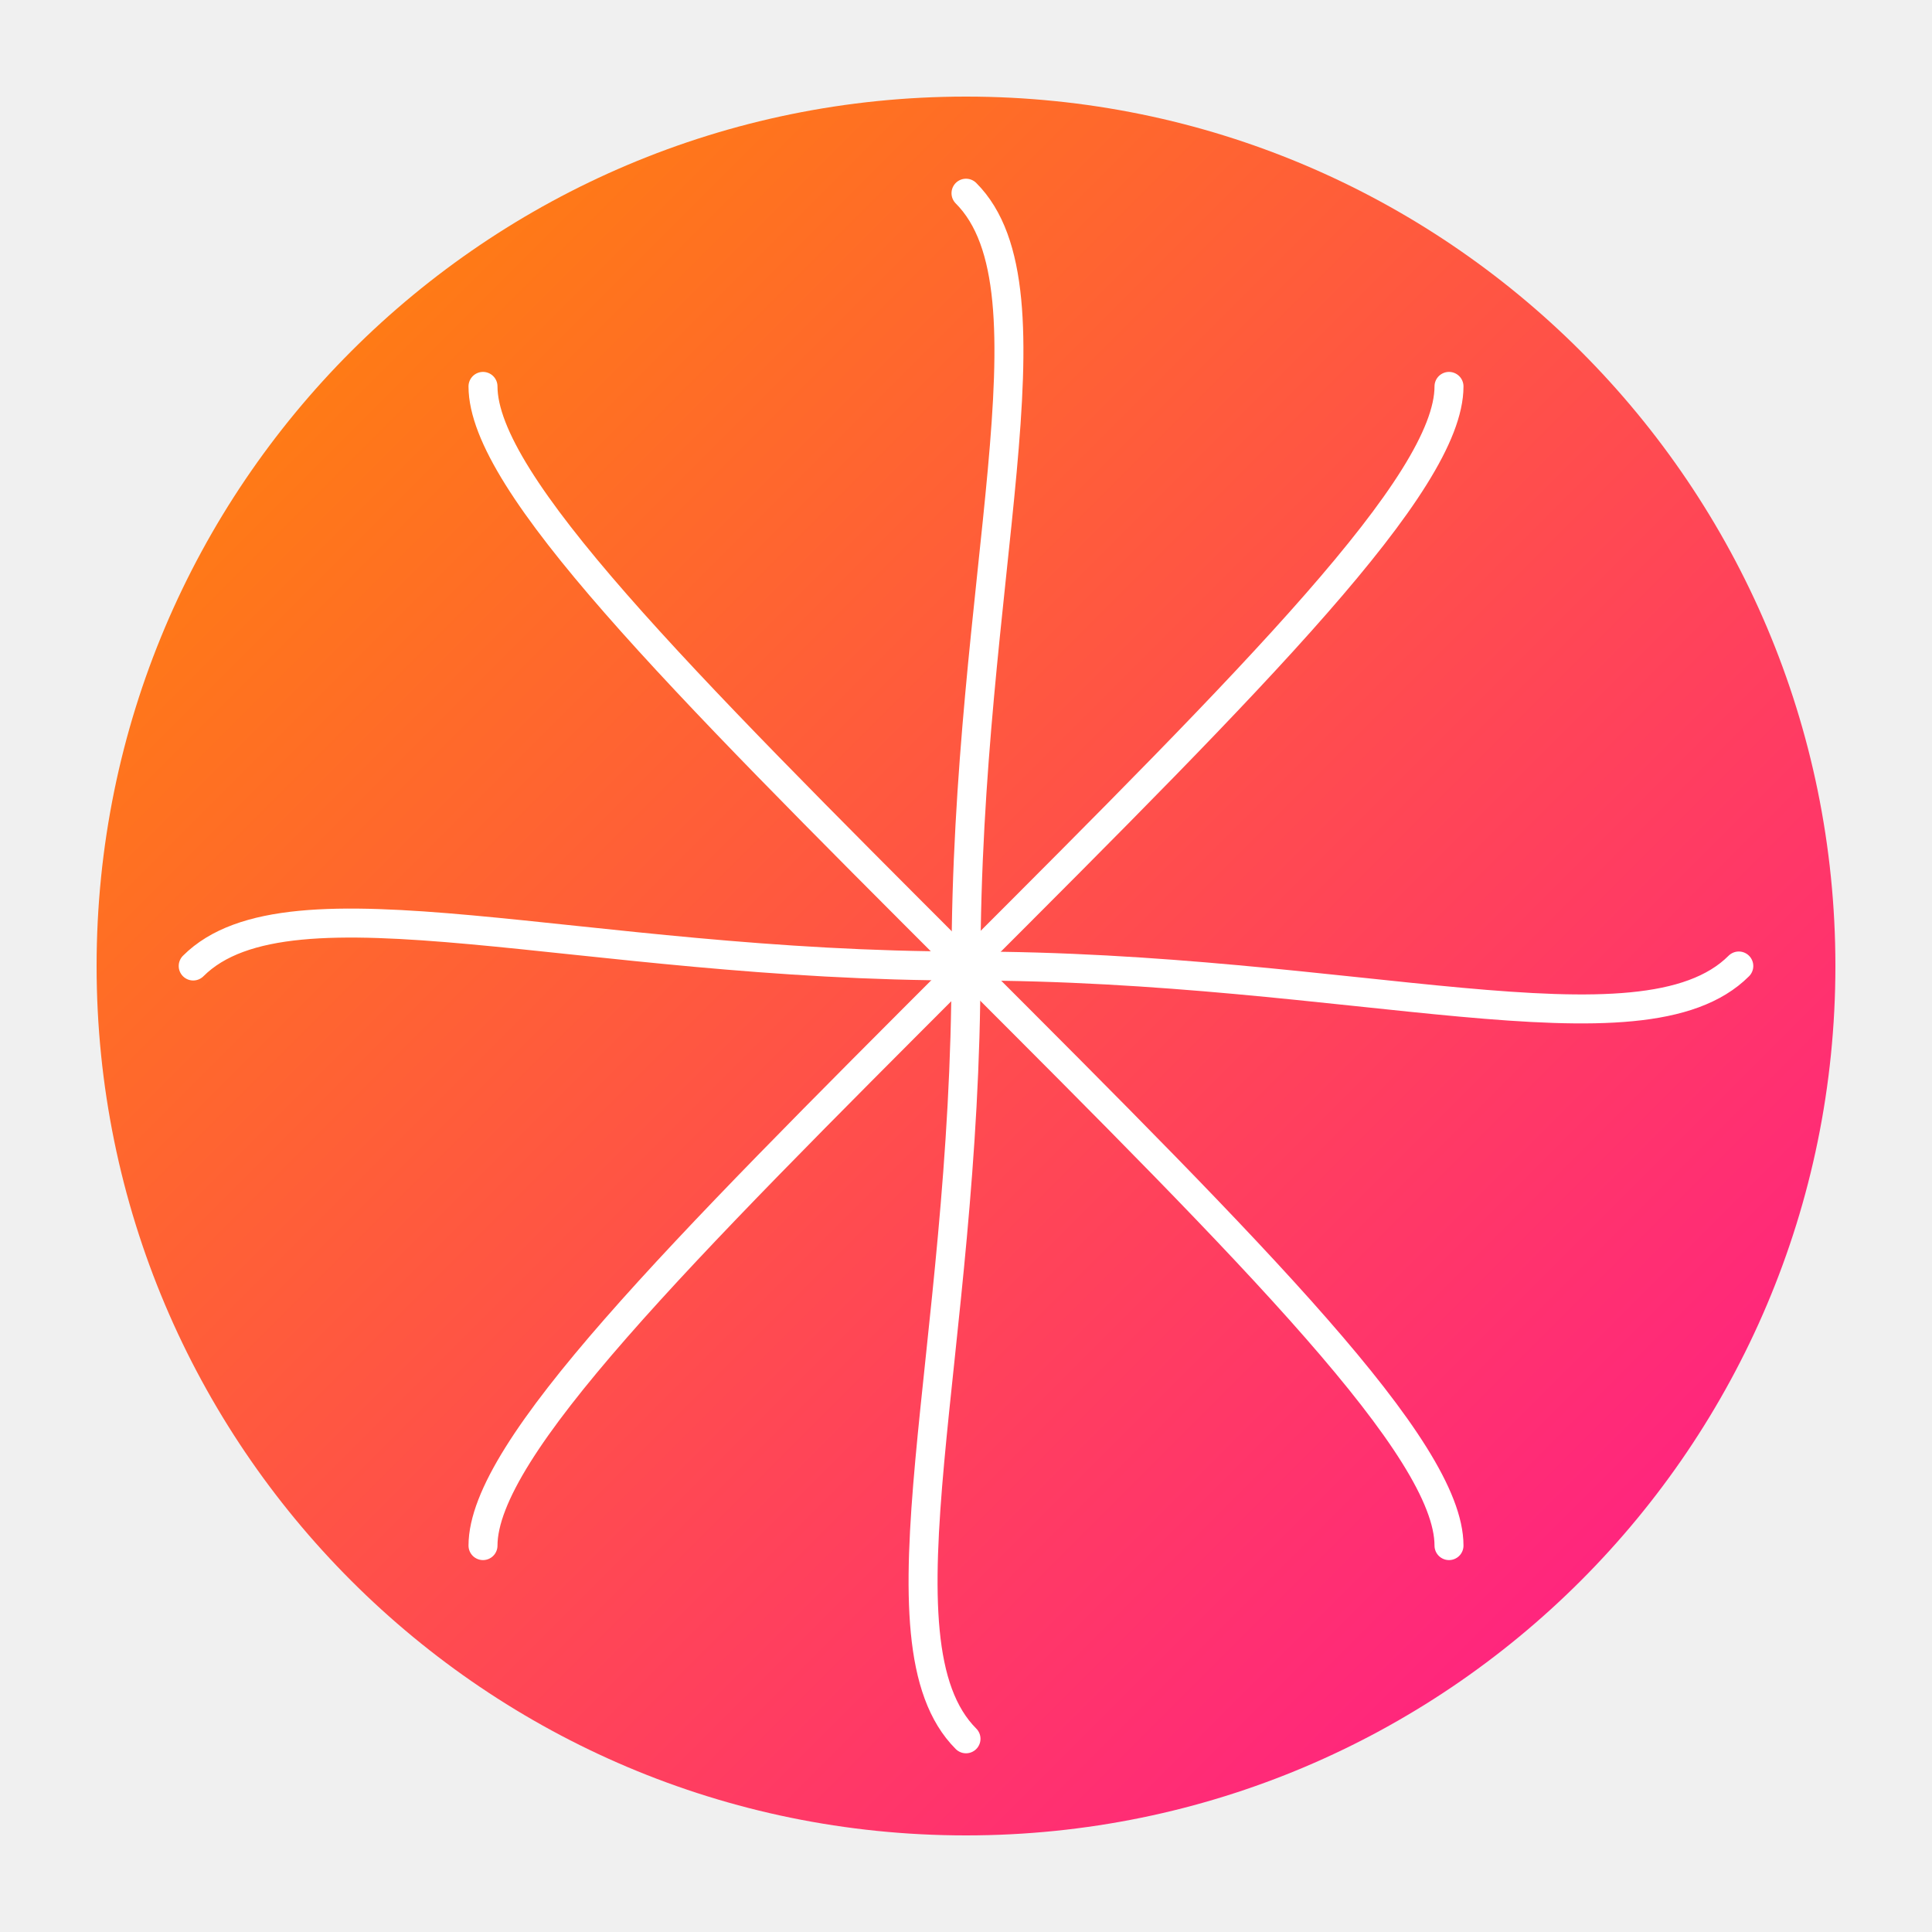
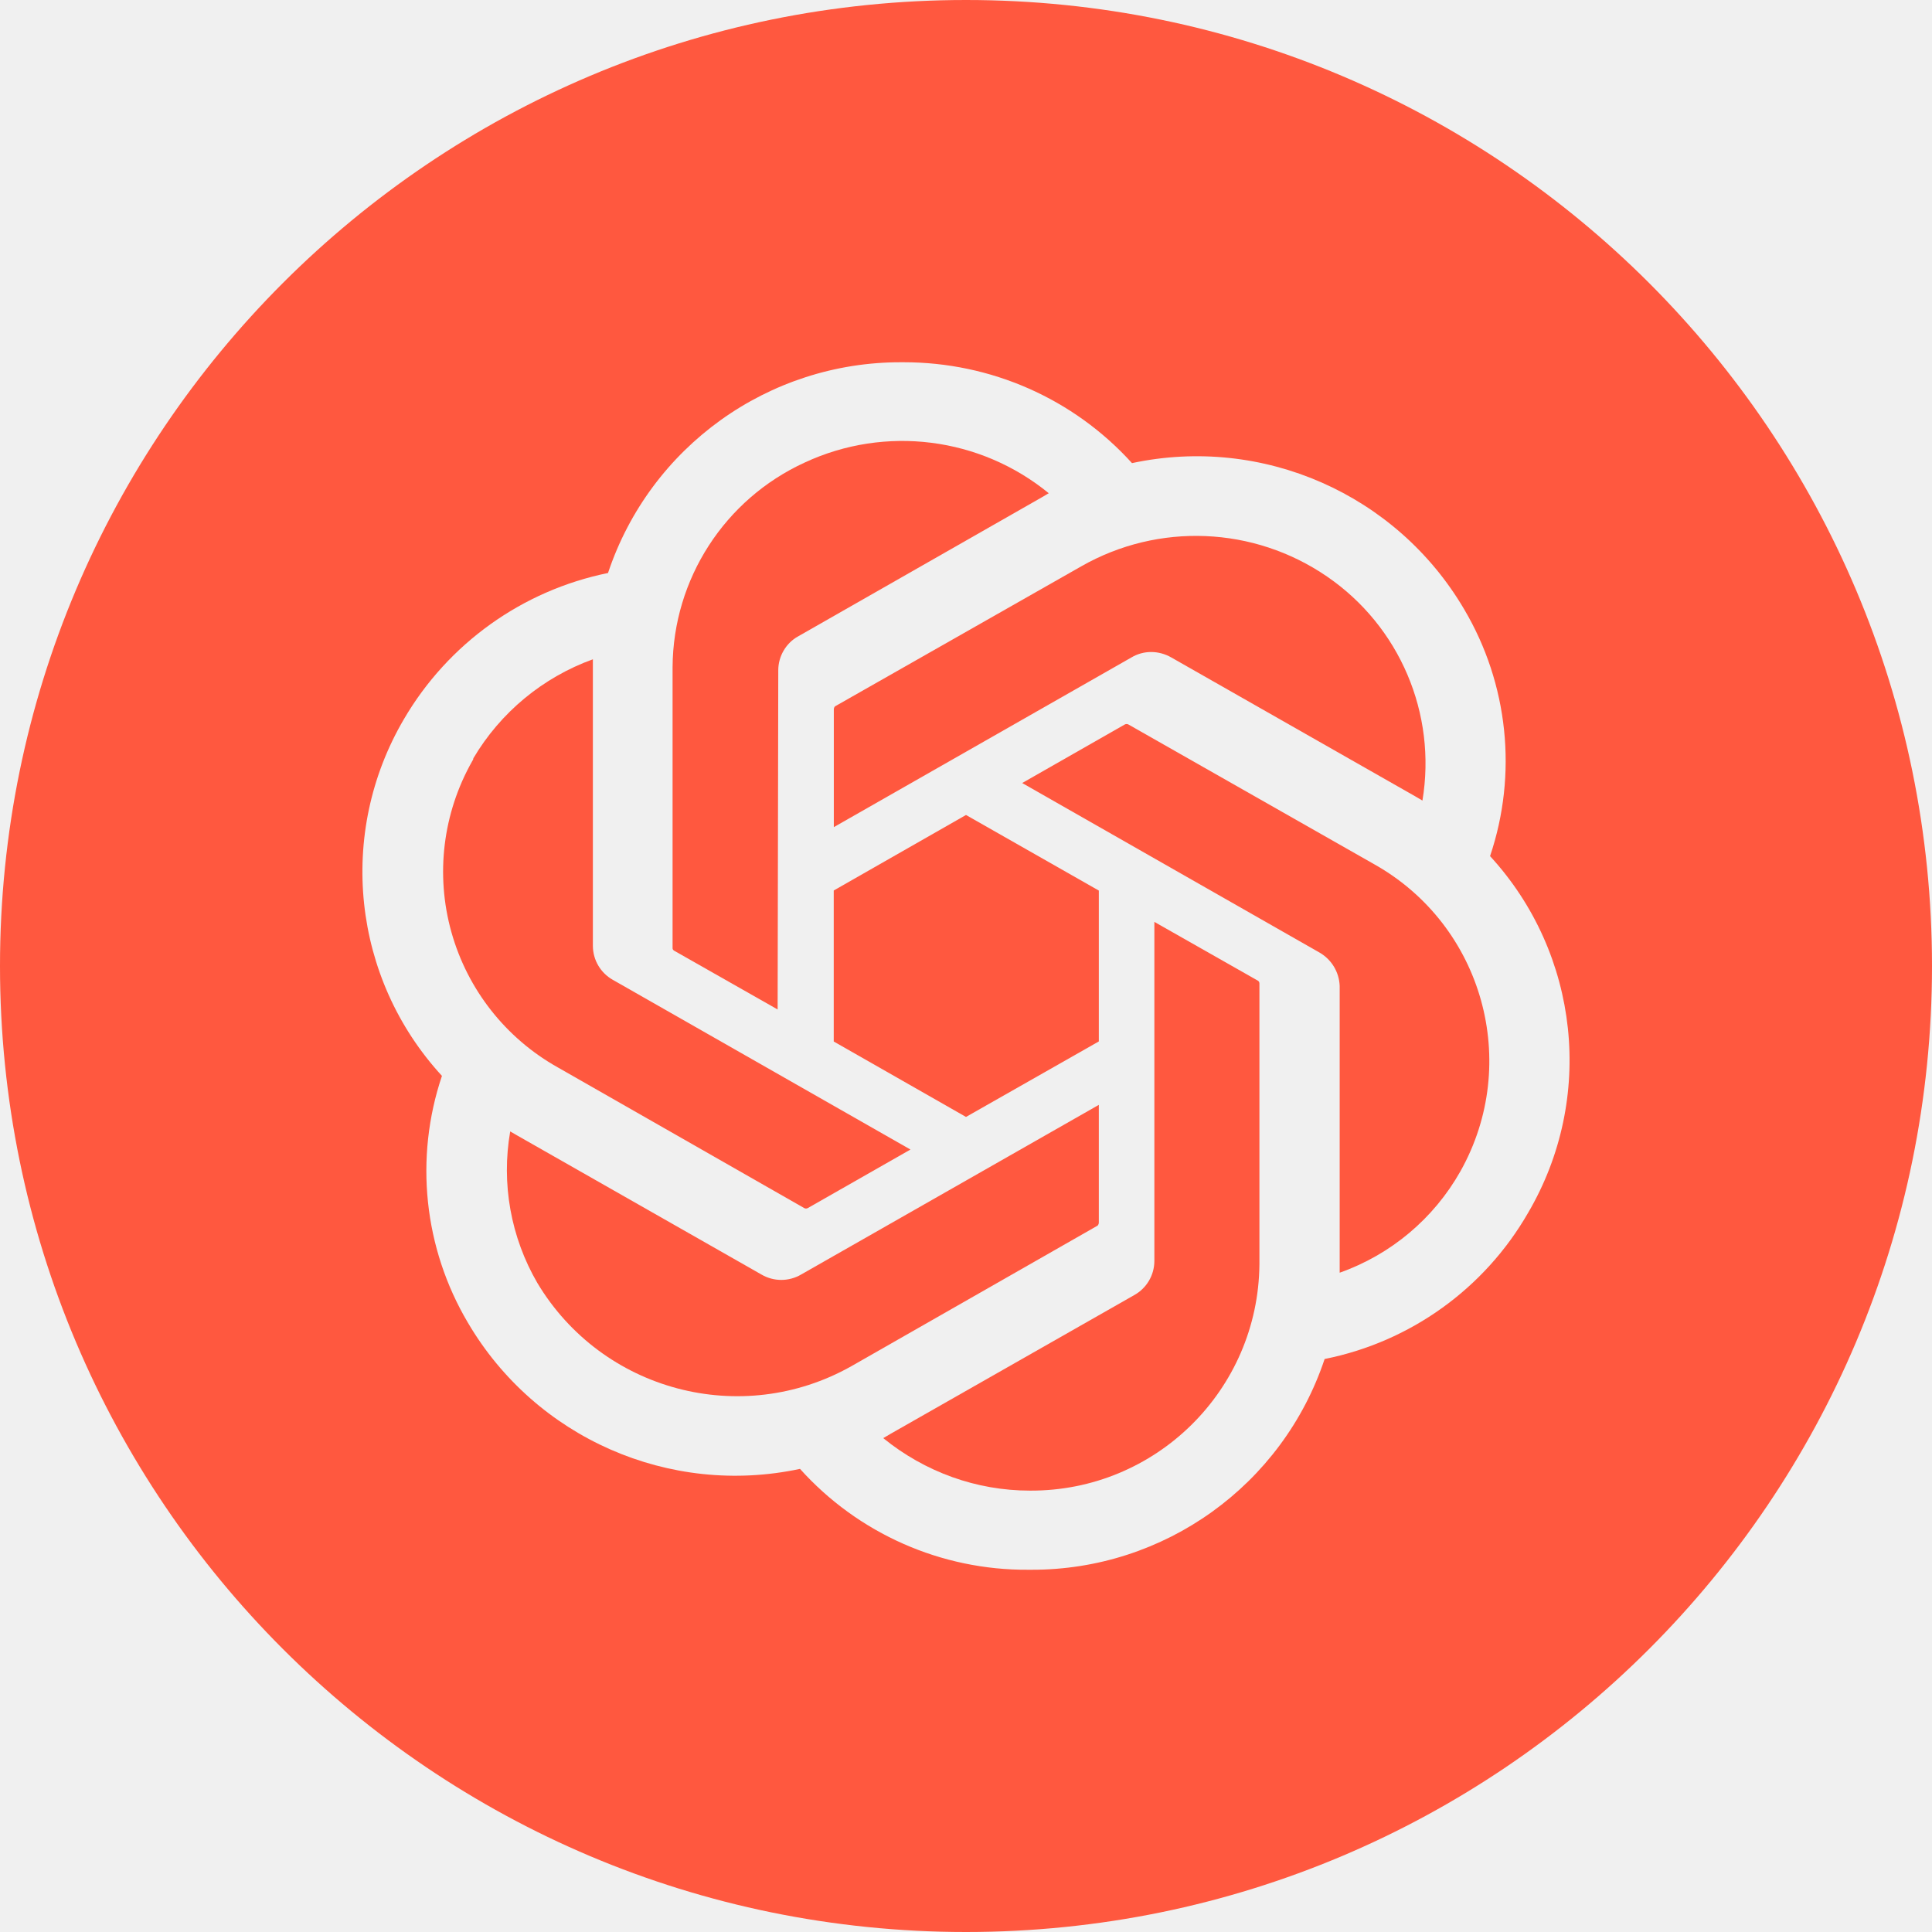
- <svg xmlns="http://www.w3.org/2000/svg" width="200" height="200" viewBox="0 0 200 200">
-   <defs>
-     <linearGradient id="grad6" x1="0%" y1="0%" x2="100%" y2="100%">
-       <stop offset="0%" stop-color="#FF8C00" />
-       <stop offset="100%" stop-color="#FF1493" />
-     </linearGradient>
-   </defs>
-   <circle cx="100" cy="100" r="90" fill="url(#grad6)" />
-   <path d="M100,100 C100,60 110,30 100,20" fill="none" stroke="white" stroke-width="3" stroke-linecap="round" />
-   <path d="M100,100 C140,100 170,110 180,100" fill="none" stroke="white" stroke-width="3" stroke-linecap="round" />
-   <path d="M100,100 C100,140 90,170 100,180" fill="none" stroke="white" stroke-width="3" stroke-linecap="round" />
-   <path d="M100,100 C60,100 30,90 20,100" fill="none" stroke="white" stroke-width="3" stroke-linecap="round" />
-   <path d="M100,100 C130,70 150,50 150,40" fill="none" stroke="white" stroke-width="3" stroke-linecap="round" />
-   <path d="M100,100 C130,130 150,150 150,160" fill="none" stroke="white" stroke-width="3" stroke-linecap="round" />
-   <path d="M100,100 C70,130 50,150 50,160" fill="none" stroke="white" stroke-width="3" stroke-linecap="round" />
-   <path d="M100,100 C70,70 50,50 50,40" fill="none" stroke="white" stroke-width="3" stroke-linecap="round" />
+ <svg xmlns="http://www.w3.org/2000/svg" t="1740965666355" class="icon" viewBox="0 0 1024 1024" version="1.1" p-id="4056" id="mx_n_1740965666356" data-spm-anchor-id="a313x.search_index.0.i11.42203a81LGeu1q" width="200" height="200">
+   <path d="M357.461 503.979l54.699 31.061 0.341-179.84c0-7.381 4.139-14.421 10.539-17.92l128.981-73.6 3.84-2.261a122.624 122.624 0 0 0-129.28-16.299 120.064 120.064 0 0 0-70.101 108.459v149.12c0 0.341 0.341 0.981 0.981 1.28z" fill="#ff583f" p-id="4057" />
+   <path d="M441.899 552.021l70.101 39.979 70.4-40.021v-79.957L512 431.957l-70.101 40.021v79.957z" fill="#ff583f" p-id="4058" />
+   <path d="M295.68 565.76l130.56 74.539c0.64 0.341 1.28 0.341 1.92 0l54.4-31.019-157.739-89.941a20.736 20.736 0 0 1-10.581-17.92V349.44A121.771 121.771 0 0 0 250.88 401.92c0 0.64-0.299 0.939-0.64 1.579A118.912 118.912 0 0 0 295.68 565.76z m146.261-189.781v62.421l157.739-89.941c6.4-3.84 14.421-3.84 21.12 0l129.28 73.6 3.84 2.261a120.021 120.021 0 0 0-50.56-118.741 122.709 122.709 0 0 0-130.261-5.419l-130.56 74.24a2.432 2.432 0 0 0-0.597 1.579z m224.597 143.701l-54.699-31.061v179.84a20.736 20.736 0 0 1-10.581 17.92l-129.28 73.6-3.84 2.261c22.101 17.92 49.28 27.819 77.781 27.819a121.003 121.003 0 0 0 121.6-119.979v-148.821a1.749 1.749 0 0 0-0.939-1.579z" fill="#ff583f" p-id="4059" />
+   <path d="M512 0C229.248 0 0 229.248 0 512s229.248 512 512 512 512-229.248 512-512S794.752 0 512 0z m297.899 642.859a160.683 160.683 0 0 1-107.819 77.44A163.413 163.413 0 0 1 546.56 832h-1.579a161.237 161.237 0 0 1-120.96-53.461 164.352 164.352 0 0 1-176-77.44 157.867 157.867 0 0 1-13.781-130.859 159.829 159.829 0 0 1-20.139-189.099 162.987 162.987 0 0 1 108.16-77.44A163.413 163.413 0 0 1 477.739 192h1.28c46.08 0 89.941 19.2 120.96 53.461a164.352 164.352 0 0 1 176.043 77.44 157.867 157.867 0 0 1 13.739 130.859 159.872 159.872 0 0 1 20.139 189.099z" fill="#ff583f" p-id="4060" data-spm-anchor-id="a313x.search_index.0.i10.42203a81LGeu1q" class="" />
+   <path d="M582.4 647.979v-62.379l-157.739 89.899a20.779 20.779 0 0 1-21.12 0l-129.28-73.6-3.84-2.219a119.168 119.168 0 0 0 14.379 80.299 123.392 123.392 0 0 0 166.4 44.16l130.56-74.539a2.432 2.432 0 0 0 0.64-1.621z m146.261-189.739L598.101 384a2.048 2.048 0 0 0-1.963 0l-54.357 31.019 157.739 89.941a21.333 21.333 0 0 1 10.539 17.579v152.021a119.04 119.04 0 0 0 64-53.76 119.552 119.552 0 0 0-45.397-162.56z" fill="#ff583f" p-id="4061" />
</svg>
